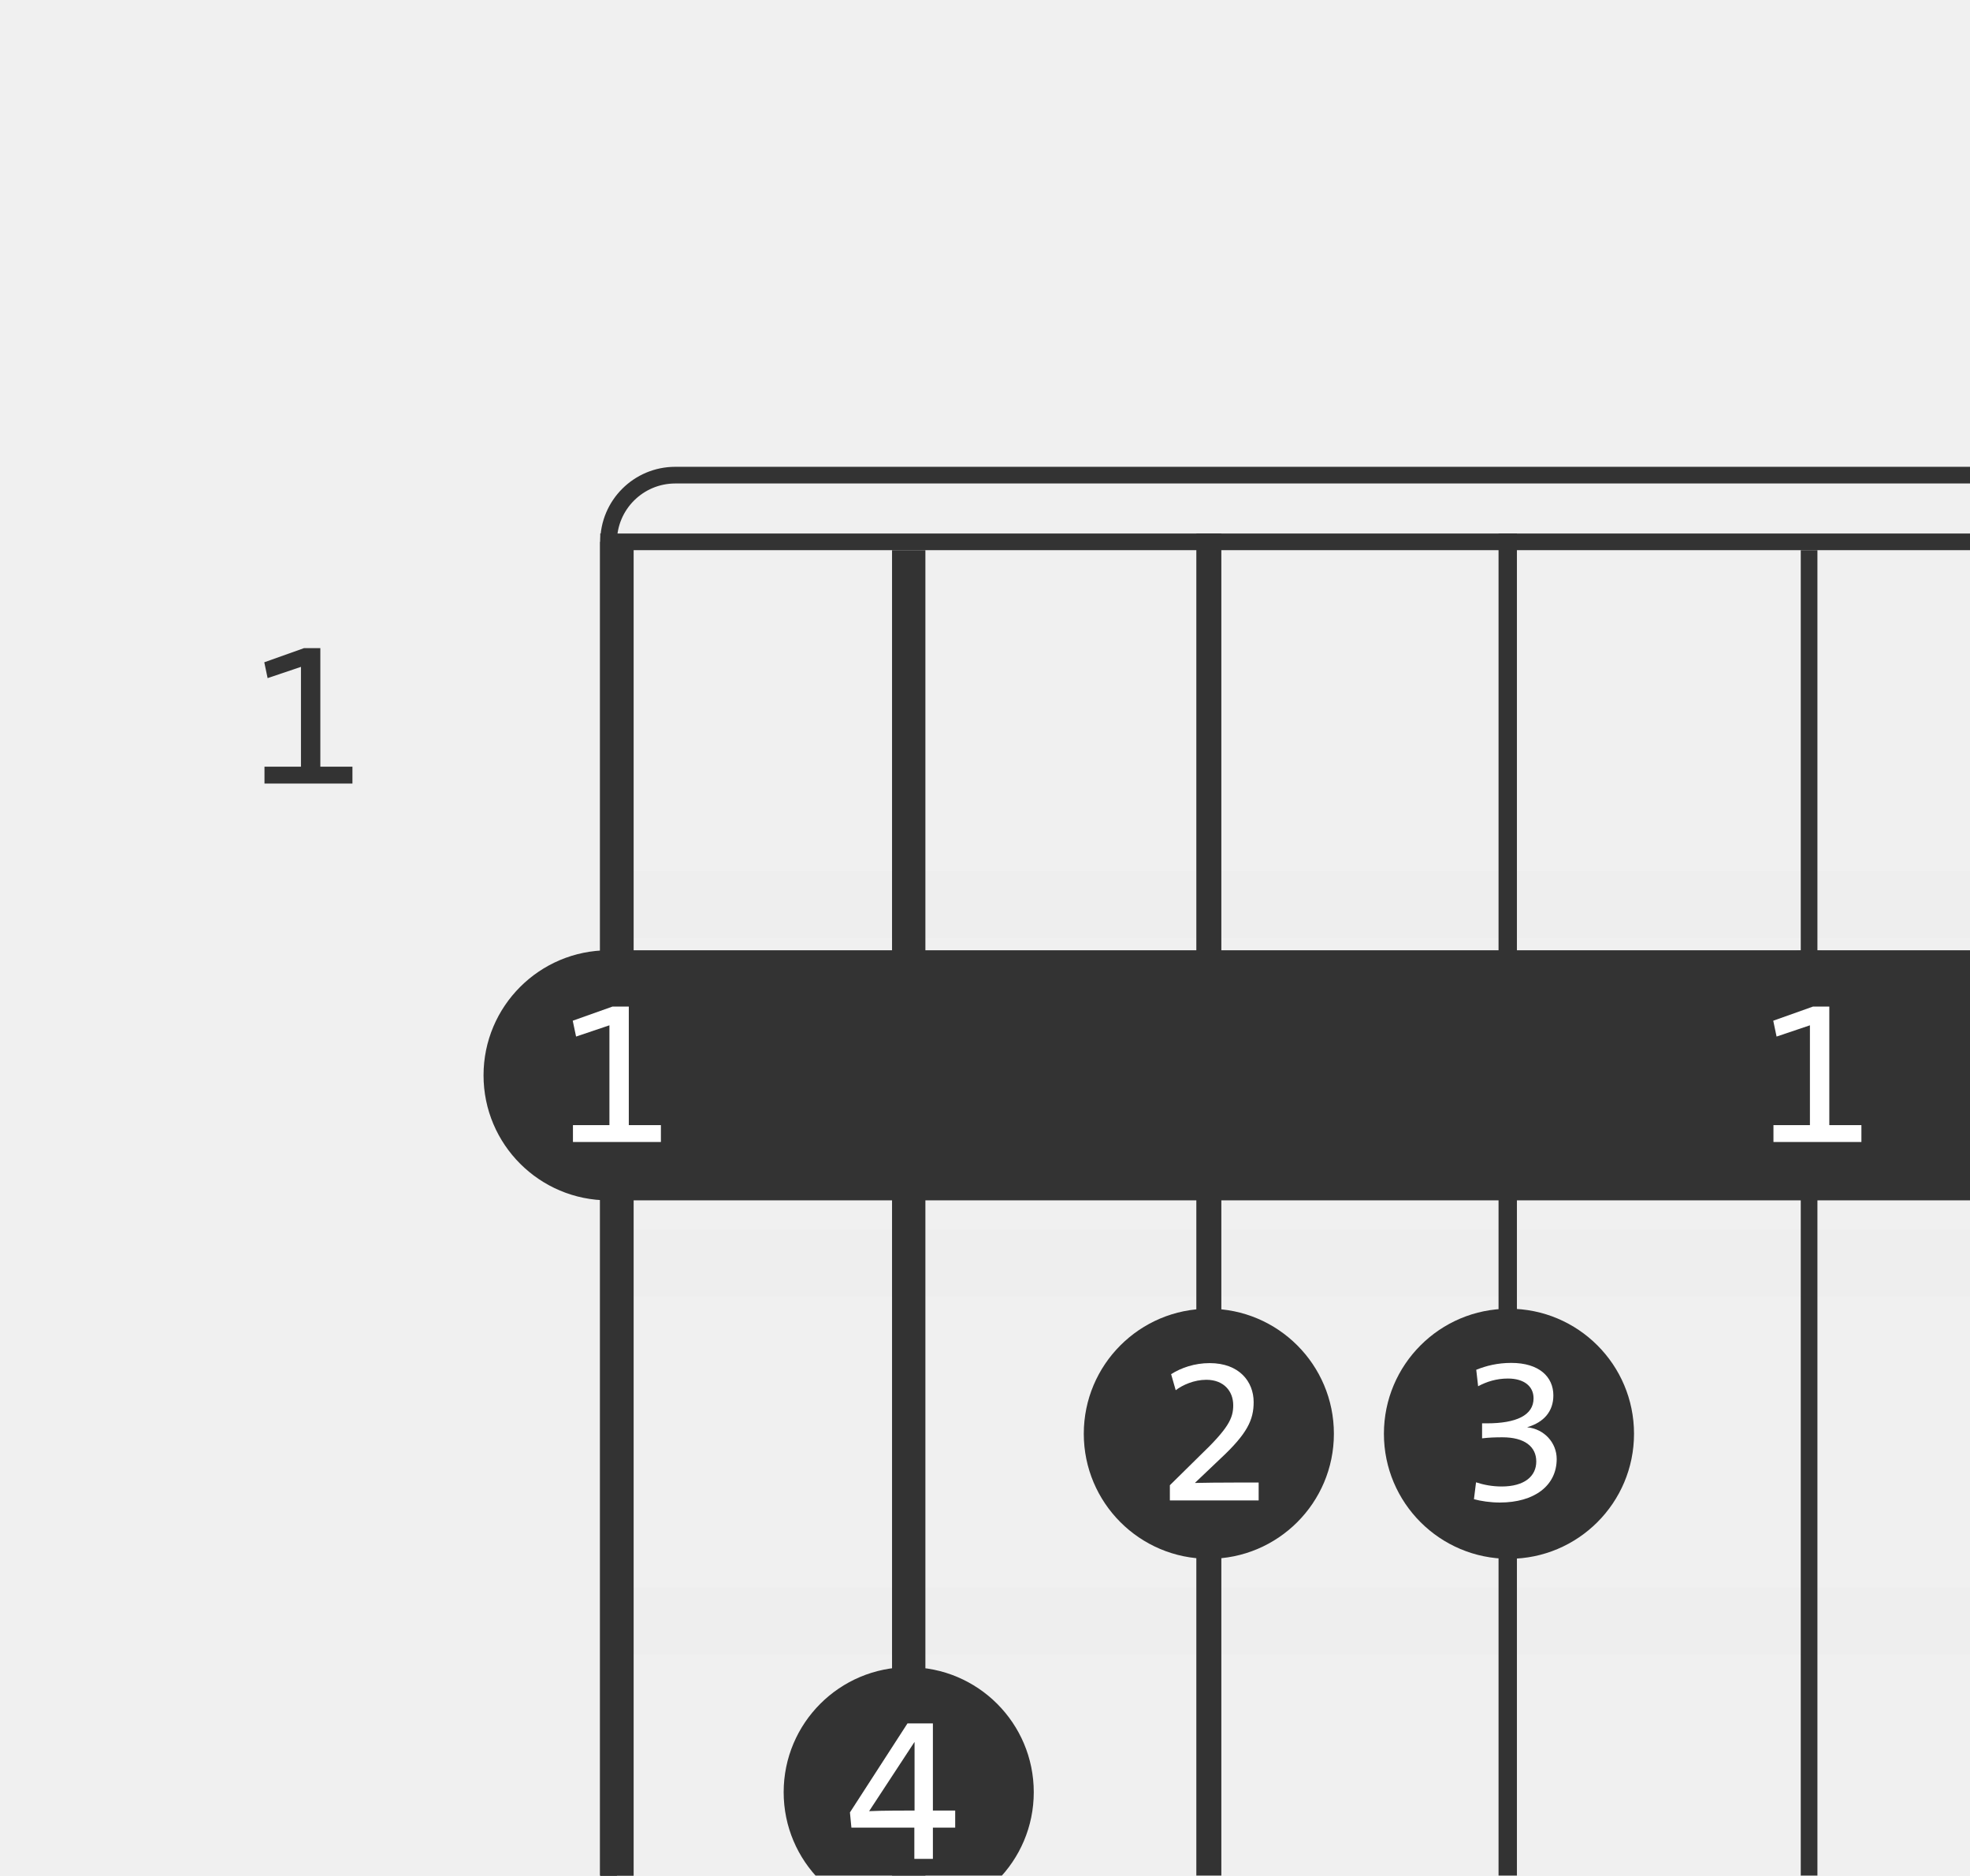
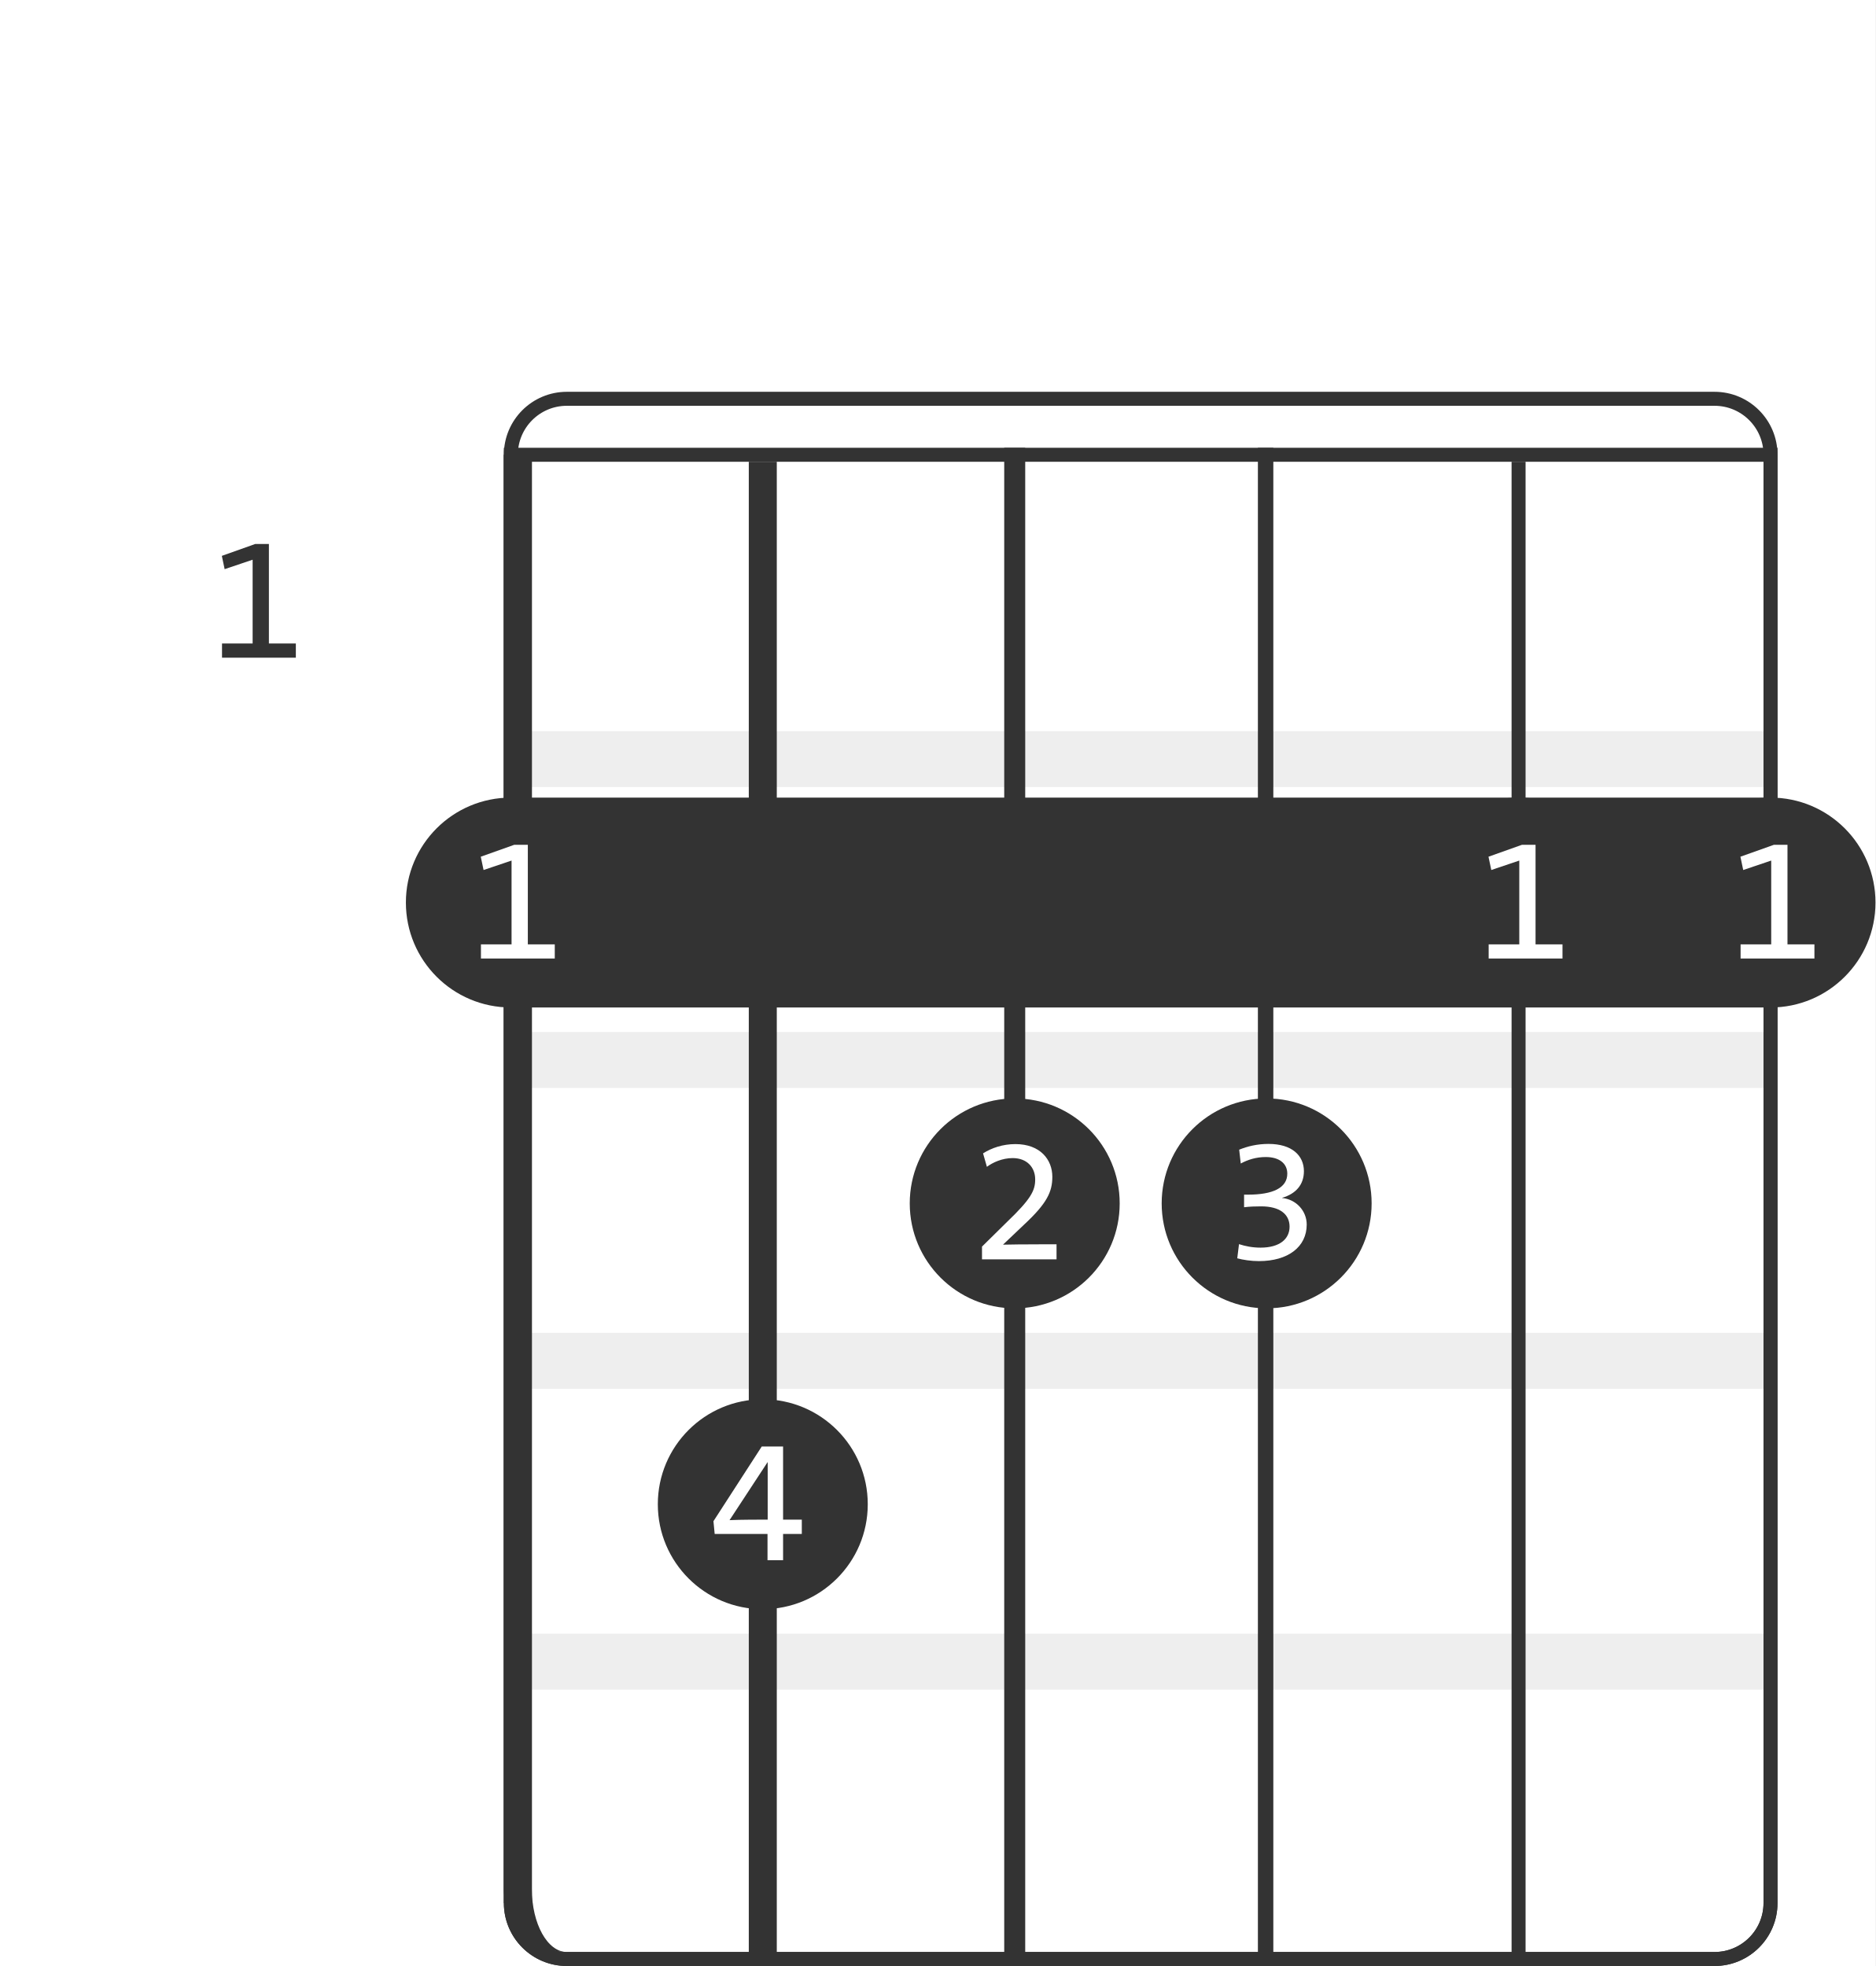
<svg xmlns="http://www.w3.org/2000/svg" xmlns:xlink="http://www.w3.org/1999/xlink" version="1.1">
  <defs>
    <symbol id="circle-1-black">
      <svg width="30" height="30" viewBox="0 0 30 30">
        <polygon fill="#333" points="21.275 23 10.725 23 10.725 20.975 15.1 20.975 15.1 9 11.1 10.35 10.7 8.45 15.475 6.75 17.425 6.75 17.425 20.975 21.275 20.975" />
      </svg>
    </symbol>
    <symbol id="circle-2-black">
      <svg width="30" height="30" viewBox="0 0 30 30">
        <path fill="#333" d="M10.975,17 L0.325,17 L0.325,15.175 L3.9,11.65 C7.35,8.35 7.925,7.15 7.925,5.575 C7.925,3.875 6.775,2.525 4.7,2.525 C3.225,2.525 1.85,3.15 1.025,3.775 L0.475,1.85 C1.7,1.075 3.3,0.525 5.1,0.525 C8.65,0.525 10.375,2.75 10.375,5.2 C10.375,7.325 9.625,8.975 6.375,12 L3.35,14.875 L3.35,14.9 C4.4,14.875 6.225,14.85 8.5,14.85 L10.975,14.85 L10.975,17 Z" transform="translate(10 6)" />
      </svg>
    </symbol>
    <symbol id="circle-3-black">
      <svg width="30" height="30" viewBox="0 0 30 30">
        <path fill="#333" d="M10.8,22.85 L11.05,20.825 C11.95,21.125 13,21.325 14.125,21.325 C16.85,21.325 18.275,20.1 18.275,18.325 C18.275,16.55 16.875,15.425 14.225,15.425 C13.325,15.425 12.625,15.45 11.775,15.55 L11.775,13.75 L12.35,13.75 C15.85,13.75 17.95,12.8 17.95,10.75 C17.95,9.275 16.775,8.375 14.875,8.375 C13.5,8.375 12.325,8.75 11.3,9.3 L11.075,7.325 C12.25,6.85 13.625,6.5 15.275,6.5 C18.625,6.5 20.325,8.175 20.325,10.4 C20.325,12.325 19.175,13.625 17.225,14.2 L17.2,14.225 C19.225,14.425 20.725,16.075 20.725,18.025 C20.725,21.225 18.05,23.25 13.9,23.25 C12.775,23.25 11.625,23.075 10.8,22.85 Z" />
      </svg>
    </symbol>
    <symbol id="circle-4-black">
      <svg width="30" height="30" viewBox="0 0 30 30">
        <path fill="#333" d="M20.575,19.25 L17.9,19.25 L17.9,23 L15.675,23 L15.675,19.25 L8.125,19.25 L7.95,17.425 L14.85,6.75 L17.9,6.75 L17.9,17.2 L20.575,17.2 L20.575,19.25 Z M15.7,17.2 L15.7,9 L15.675,9 L10.25,17.275 C11.75,17.2 14.7,17.2 15.7,17.2 Z" />
      </svg>
    </symbol>
    <symbol id="circle-5-black">
      <svg width="30" height="30" viewBox="0 0 30 30">
        <path fill="#333" d="M11,22.9 L11,20.825 C11.925,21.125 12.975,21.3 14.175,21.3 C16.85,21.3 18.325,19.975 18.325,17.95 C18.325,15.95 16.65,14.925 14.075,14.925 C13.025,14.925 12,15 11.35,15.125 L11.35,6.75 L20.15,6.75 L20.15,8.9 L13.45,8.9 L13.45,13.15 C13.875,13.125 14.45,13.1 14.825,13.1 C18.7,13.1 20.75,15.1 20.75,17.675 C20.75,21.025 18.05,23.225 14,23.225 C12.9,23.225 11.975,23.125 11,22.9 Z" />
      </svg>
    </symbol>
    <symbol id="circle-6-black">
      <svg width="30" height="30" viewBox="0 0 30 30">
        <path fill="#333" d="M19.951 6.6V8.575C19.451 8.5 18.951 8.45 18.301 8.45C14.976 8.45 13.226 10.375 12.601 13.675C12.551 13.925 12.476 14.35 12.401 14.9H12.426C13.226 13.525 14.726 12.775 16.451 12.775C19.701 12.775 21.501 14.875 21.501 17.525C21.501 20.975 19.251 23.25 15.851 23.25C12.326 23.25 10.176 20.75 10.176 16.4C10.176 9.45 13.626 6.525 18.476 6.525C19.001 6.525 19.601 6.55 19.951 6.6ZM19.201 17.9C19.201 15.975 18.101 14.65 15.976 14.65C13.876 14.65 12.651 16.325 12.651 17.725C12.651 19.75 13.826 21.4 16.051 21.4C18.051 21.4 19.201 19.95 19.201 17.9Z" />
      </svg>
    </symbol>
    <symbol id="circle-7-black">
      <svg width="30" height="30" viewBox="0 0 30 30">
        <path fill="#333" d="M21.25,6.75 L21.25,8.7 C18.725,13.4 16.45,18.75 15,23 L12.375,23 C14.025,18.475 16.275,13.275 18.65,8.9 C18.075,8.925 14.8,8.95 12.475,8.95 L10.275,8.95 L10.275,6.75 L21.25,6.75 Z" />
      </svg>
    </symbol>
    <symbol id="circle-8-black">
      <svg width="30" height="30" viewBox="0 0 30 30">
        <path fill="#333" d="M20.75,18.825 C20.75,21.55 18.3,23.25 15.1,23.25 C11.85,23.25 9.725,21.65 9.725,19.175 C9.725,17.1 11.375,15.85 13.2,14.8 C11.3,13.825 10.125,12.675 10.125,10.8 C10.125,8.325 12.25,6.5 15.375,6.5 C18.5,6.5 20.35,8.15 20.35,10.45 C20.35,12.325 18.925,13.475 17.25,14.475 C19.05,15.4 20.75,16.55 20.75,18.825 Z M18.05,10.65 C18.05,9.175 16.925,8.3 15.2,8.3 C13.45,8.3 12.45,9.35 12.45,10.6 C12.45,11.95 13.375,12.65 15.375,13.625 C16.825,12.8 18.05,11.975 18.05,10.65 Z M18.4,19.05 C18.4,17.275 16.825,16.475 15.075,15.675 C13.5,16.55 12.075,17.475 12.075,19 C12.075,20.4 13.225,21.4 15.325,21.4 C17.05,21.4 18.4,20.55 18.4,19.05 Z" />
      </svg>
    </symbol>
    <symbol id="circle-9-black">
      <svg width="30" height="30" viewBox="0 0 30 30">
        <path fill="#333" d="M10.9,23.05 L10.9,21.025 C11.6,21.2 12.4,21.275 13.15,21.275 C16.35,21.275 18.1,19.625 18.675,16.4 C18.75,15.925 18.8,15.625 18.9,15.2 L18.875,15.2 C18.075,16.35 16.7,17.05 14.975,17.05 C11.775,17.05 10,14.95 10,12.15 C10,8.725 12.35,6.5 15.6,6.5 C19,6.5 21.225,8.575 21.225,13.35 C21.225,20.45 17.725,23.225 12.9,23.225 C12.25,23.225 11.55,23.175 10.9,23.05 Z M18.725,12 C18.725,9.9 17.575,8.35 15.425,8.35 C13.45,8.35 12.275,9.875 12.275,11.8 C12.275,13.825 13.425,15.125 15.425,15.125 C17.55,15.125 18.725,13.7 18.725,12 Z" />
      </svg>
    </symbol>
    <symbol id="circle-0-black">
      <svg width="30" height="30" viewBox="0 0 30 30">
        <path fill="#333" d="M20.925,14.7 C20.925,20.925 18.05,23.25 15.1,23.25 C11.525,23.25 9.55,21.05 9.55,14.8 C9.55,9.1 12,6.5 15.4,6.5 C18.625,6.5 20.925,8.425 20.925,14.7 Z M18.5,14.85 C18.5,10.025 17.45,8.4 15.225,8.4 C13.375,8.4 11.975,10 11.975,14.65 C11.975,19.25 12.825,21.325 15.225,21.325 C17.275,21.325 18.5,19.25 18.5,14.85 Z" />
      </svg>
    </symbol>
    <symbol id="bar-middle">
      <svg width="36" height="30" viewBox="0 0 36 30">
        <rect width="36" height="30" fill="#333" fill-rule="evenodd" />
      </svg>
    </symbol>
    <symbol id="bar-end">
      <svg width="15" height="30" viewBox="0 0 15 30">
        <path fill="#333" fill-rule="evenodd" d="M15,0 C6.716,0 0,6.716 0,15 C0,23.284 6.716,30 15,30 L15,0 Z" />
      </svg>
    </symbol>
    <symbol id="circle-1">
      <svg width="30" height="30" viewBox="0 0 30 30">
        <g fill="none" fill-rule="evenodd">
          <circle cx="15" cy="15" r="15" fill="#333" />
          <polygon fill="#FFF" fill-rule="nonzero" points="21.275 23 10.725 23 10.725 20.975 15.1 20.975 15.1 9 11.1 10.35 10.7 8.45 15.475 6.75 17.425 6.75 17.425 20.975 21.275 20.975" />
        </g>
      </svg>
    </symbol>
    <symbol id="circle-2">
      <svg width="30" height="30" viewBox="0 0 30 30">
        <g fill="none" fill-rule="evenodd" transform="translate(0 -2)">
          <circle cx="15" cy="17" r="15" fill="#333" />
          <path fill="#FFF" fill-rule="nonzero" d="M20.975,25 L10.325,25 L10.325,23.175 L13.9,19.65 C17.35,16.35 17.925,15.15 17.925,13.575 C17.925,11.875 16.775,10.525 14.7,10.525 C13.225,10.525 11.85,11.15 11.025,11.775 L10.475,9.85 C11.7,9.075 13.3,8.525 15.1,8.525 C18.65,8.525 20.375,10.75 20.375,13.2 C20.375,15.325 19.625,16.975 16.375,20 L13.35,22.875 L13.35,22.9 C14.4,22.875 16.225,22.85 18.5,22.85 L20.975,22.85 L20.975,25 Z" />
        </g>
      </svg>
    </symbol>
    <symbol id="circle-3">
      <svg width="30" height="30" viewBox="0 0 30 30">
        <g fill="none" fill-rule="evenodd" transform="translate(0 -2)">
          <circle cx="15" cy="17" r="15" fill="#333" />
          <path fill="#FFF" fill-rule="nonzero" d="M10.8,24.85 L11.05,22.825 C11.95,23.125 13,23.325 14.125,23.325 C16.85,23.325 18.275,22.1 18.275,20.325 C18.275,18.55 16.875,17.425 14.225,17.425 C13.325,17.425 12.625,17.45 11.775,17.55 L11.775,15.75 L12.35,15.75 C15.85,15.75 17.95,14.8 17.95,12.75 C17.95,11.275 16.775,10.375 14.875,10.375 C13.5,10.375 12.325,10.75 11.3,11.3 L11.075,9.325 C12.25,8.85 13.625,8.5 15.275,8.5 C18.625,8.5 20.325,10.175 20.325,12.4 C20.325,14.325 19.175,15.625 17.225,16.2 L17.2,16.225 C19.225,16.425 20.725,18.075 20.725,20.025 C20.725,23.225 18.05,25.25 13.9,25.25 C12.775,25.25 11.625,25.075 10.8,24.85 Z" />
        </g>
      </svg>
    </symbol>
    <symbol id="circle-4">
      <svg width="30" height="30" viewBox="0 0 30 30">
        <g fill="none" fill-rule="evenodd" transform="translate(0 -2)">
          <circle cx="15" cy="17" r="15" fill="#333" />
          <path fill="#FFF" fill-rule="nonzero" d="M20.575,21.25 L17.9,21.25 L17.9,25 L15.675,25 L15.675,21.25 L8.125,21.25 L7.95,19.425 L14.85,8.75 L17.9,8.75 L17.9,19.2 L20.575,19.2 L20.575,21.25 Z M15.7,19.2 L15.7,11 L15.675,11 L10.25,19.275 C11.75,19.2 14.7,19.2 15.7,19.2 Z" />
        </g>
      </svg>
    </symbol>
    <symbol id="grid-guitar-2">
      <svg width="182" height="225" viewBox="0 0 182 209" fill="none">
        <path d="M1 48.5H180V40.5H1V48.5Z" fill="#EEEEEE" />
        <path d="M1 91.5H180V83.5H1V91.5Z" fill="#EEEEEE" />
        <path d="M1 134.5H180V126.5H1V134.5Z" fill="#EEEEEE" />
        <path d="M1 177.5H180V169.5H1V177.5Z" fill="#EEEEEE" />
        <rect x="1" y="1" width="180" height="215" rx="8" stroke="#333333" stroke-width="2" />
        <path fill-rule="evenodd" clip-rule="evenodd" d="M39 2L39 216L35 216L35 2L39 2Z" fill="#333333" />
        <path fill-rule="evenodd" clip-rule="evenodd" d="M74.5 6.47666e-06L74.5 216L71.5 216L71.5 6.61612e-06L74.5 6.47666e-06Z" fill="#333333" />
        <path fill-rule="evenodd" clip-rule="evenodd" d="M109.954 6.51366e-06L109.954 216L107.75 216L107.75 6.61612e-06L109.954 6.51366e-06Z" fill="#333333" />
        <path fill-rule="evenodd" clip-rule="evenodd" d="M146 2L146 216L144 216L144 2L146 2Z" fill="#333333" />
        <path d="M0 11C0 6.029 4.029 2 9 2C6.239 2 4 6.029 4 11V206C4 210.971 6.239 215 9 215C4.029 215 0 210.971 0 206V11Z" fill="#333333" />
      </svg>
    </symbol>
    <symbol id="grid-guitar-1">
      <svg width="182" height="225" viewBox="0 0 182 225" fill="none">
        <path d="M1 56.5H180V48.5H1V56.5Z" fill="#EEEEEE" />
        <path d="M1 99.5H180V91.5H1V99.5Z" fill="#EEEEEE" />
        <path d="M1 142.5H180V134.5H1V142.5Z" fill="#EEEEEE" />
        <path d="M1 185.5H180V177.5H1V185.5Z" fill="#EEEEEE" />
        <rect x="1" y="1" width="180" height="223" rx="8" stroke="#333333" stroke-width="2" />
        <path d="M1 9H181V216C181 220.418 177.418 224 173 224H9C4.582 224 1 220.418 1 216V9Z" stroke="#333333" stroke-width="2" />
        <path fill-rule="evenodd" clip-rule="evenodd" d="M39 10L39 224L35 224L35 10L39 10Z" fill="#333333" />
        <path fill-rule="evenodd" clip-rule="evenodd" d="M4 9L4 216L0 216L9.04826e-06 9L4 9Z" fill="#333333" />
        <path fill-rule="evenodd" clip-rule="evenodd" d="M74.5 8L74.5 224L71.5 224L71.5 8L74.5 8Z" fill="#333333" />
        <path fill-rule="evenodd" clip-rule="evenodd" d="M109.954 8L109.954 224L107.75 224L107.75 8L109.954 8Z" fill="#333333" />
        <path fill-rule="evenodd" clip-rule="evenodd" d="M146 10L146 224L144 224L144 10L146 10Z" fill="#333333" />
        <path d="M0 9H4V214C4 218.971 6.239 223 9 223C4.029 223 0 218.971 0 214V9Z" fill="#333333" />
      </svg>
    </symbol>
    <symbol id="o">
      <svg width="30" height="30" viewBox="0 0 30 30">
        <path fill="#333" d="M15,28 C22.18,28 28,22.18 28,15 C28,7.82 22.18,2 15,2 C7.82,2 2,7.82 2,15 C2,22.18 7.82,28 15,28 Z M15,26 C8.925,26 4,21.075 4,15 C4,8.925 8.925,4 15,4 C21.075,4 26,8.925 26,15 C26,21.075 21.075,26 15,26 Z" />
      </svg>
    </symbol>
    <symbol id="x">
      <svg width="30" height="30" viewBox="0 0 30 30">
        <g fill="#333" transform="translate(4 4)">
          <path d="M-0.479,0.76 L21.061,22.3 C21.452,22.69 22.085,22.69 22.475,22.3 C22.866,21.909 22.866,21.276 22.475,20.885 L0.936,-0.654 C0.545,-1.045 -0.088,-1.045 -0.479,-0.654 C-0.869,-0.264 -0.869,0.37 -0.479,0.76 Z" transform="rotate(-90 10.998 10.823)" />
          <path d="M-0.3,0.936 L21.24,22.475 C21.63,22.866 22.264,22.866 22.654,22.475 C23.045,22.085 23.045,21.452 22.654,21.061 L1.115,-0.479 C0.724,-0.869 0.091,-0.869 -0.3,-0.479 C-0.69,-0.088 -0.69,0.545 -0.3,0.936 Z" />
        </g>
      </svg>
    </symbol>
  </defs>
  <symbol id="chord">
+     <rect width="100%" height="100%" fill="white" />
    <svg width="326" height="281" version="1.1">
      <use x="72" y="56" width="182" height="225" xlink:href="#grid-guitar-1" />
      <use x="21" y="71" width="30" height="30" xlink:href="#circle-1-black" />
      <use x="73" y="114" width="36" height="30" xlink:href="#bar-middle" />
      <use x="109" y="114" width="36" height="30" xlink:href="#bar-middle" />
      <use x="145" y="114" width="36" height="30" xlink:href="#bar-middle" />
      <use x="181" y="114" width="36" height="30" xlink:href="#bar-middle" />
      <use x="217" y="114" width="36" height="30" xlink:href="#bar-middle" />
      <use x="58" y="114" width="30" height="30" xlink:href="#circle-1" />
      <use x="94" y="200" width="30" height="30" xlink:href="#circle-4" />
      <use x="130" y="157" width="30" height="30" xlink:href="#circle-2" />
      <use x="166" y="157" width="30" height="30" xlink:href="#circle-3" />
      <use x="202" y="114" width="30" height="30" xlink:href="#circle-1" />
      <use x="238" y="114" width="30" height="30" xlink:href="#circle-1" />
    </svg>
  </symbol>
  <use xlink:href="#chord" />
</svg>
